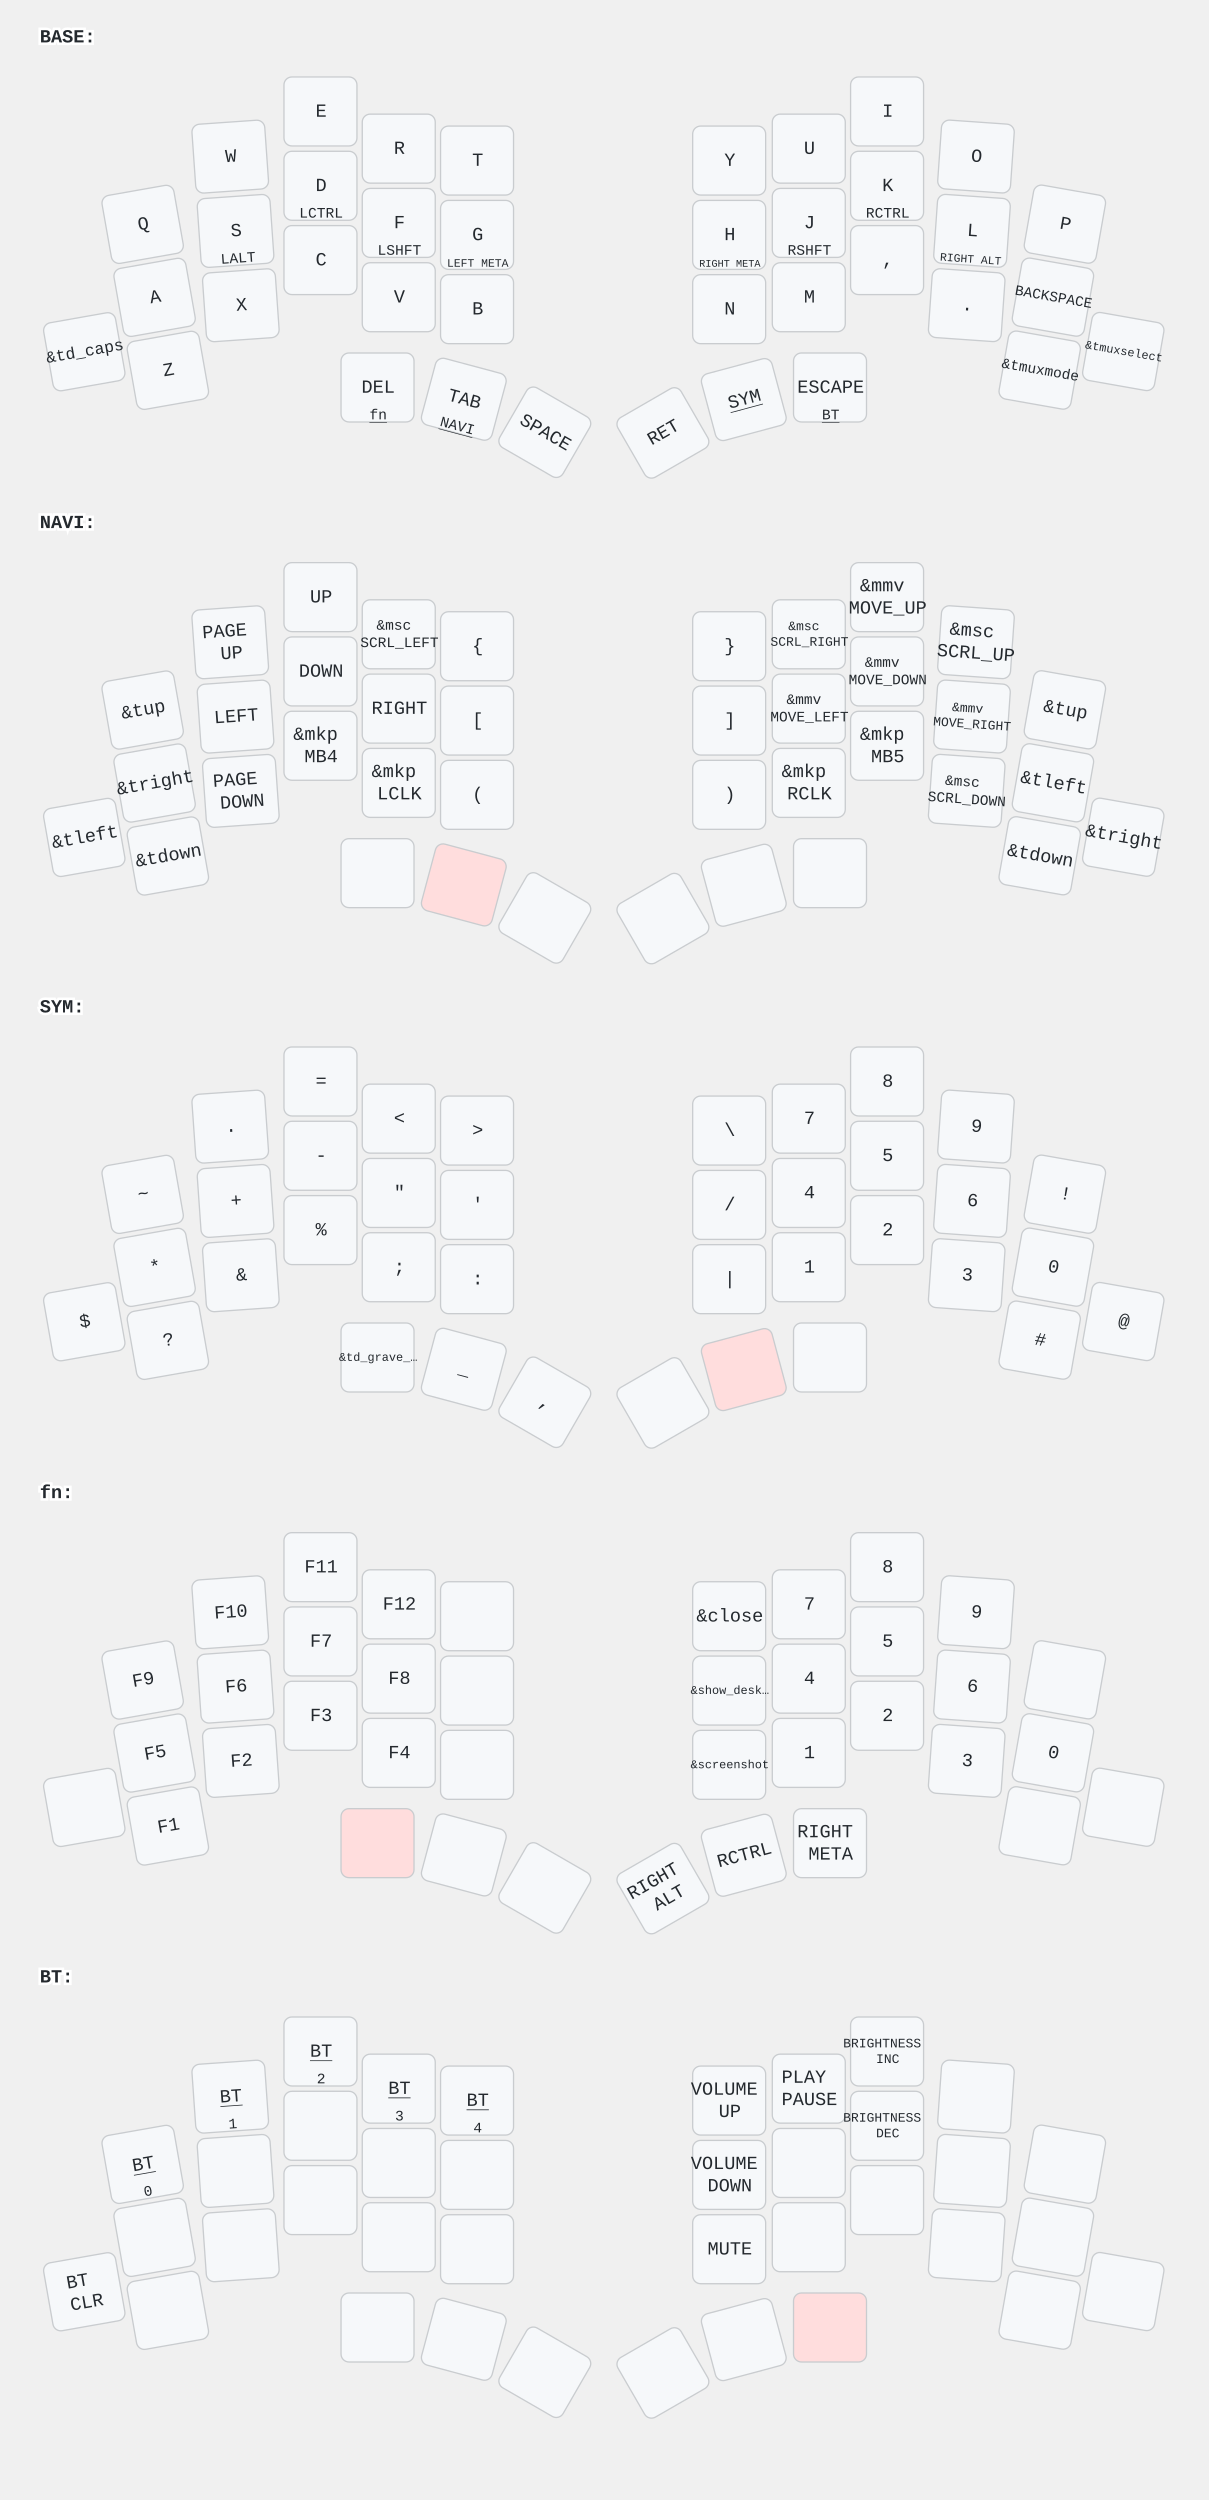
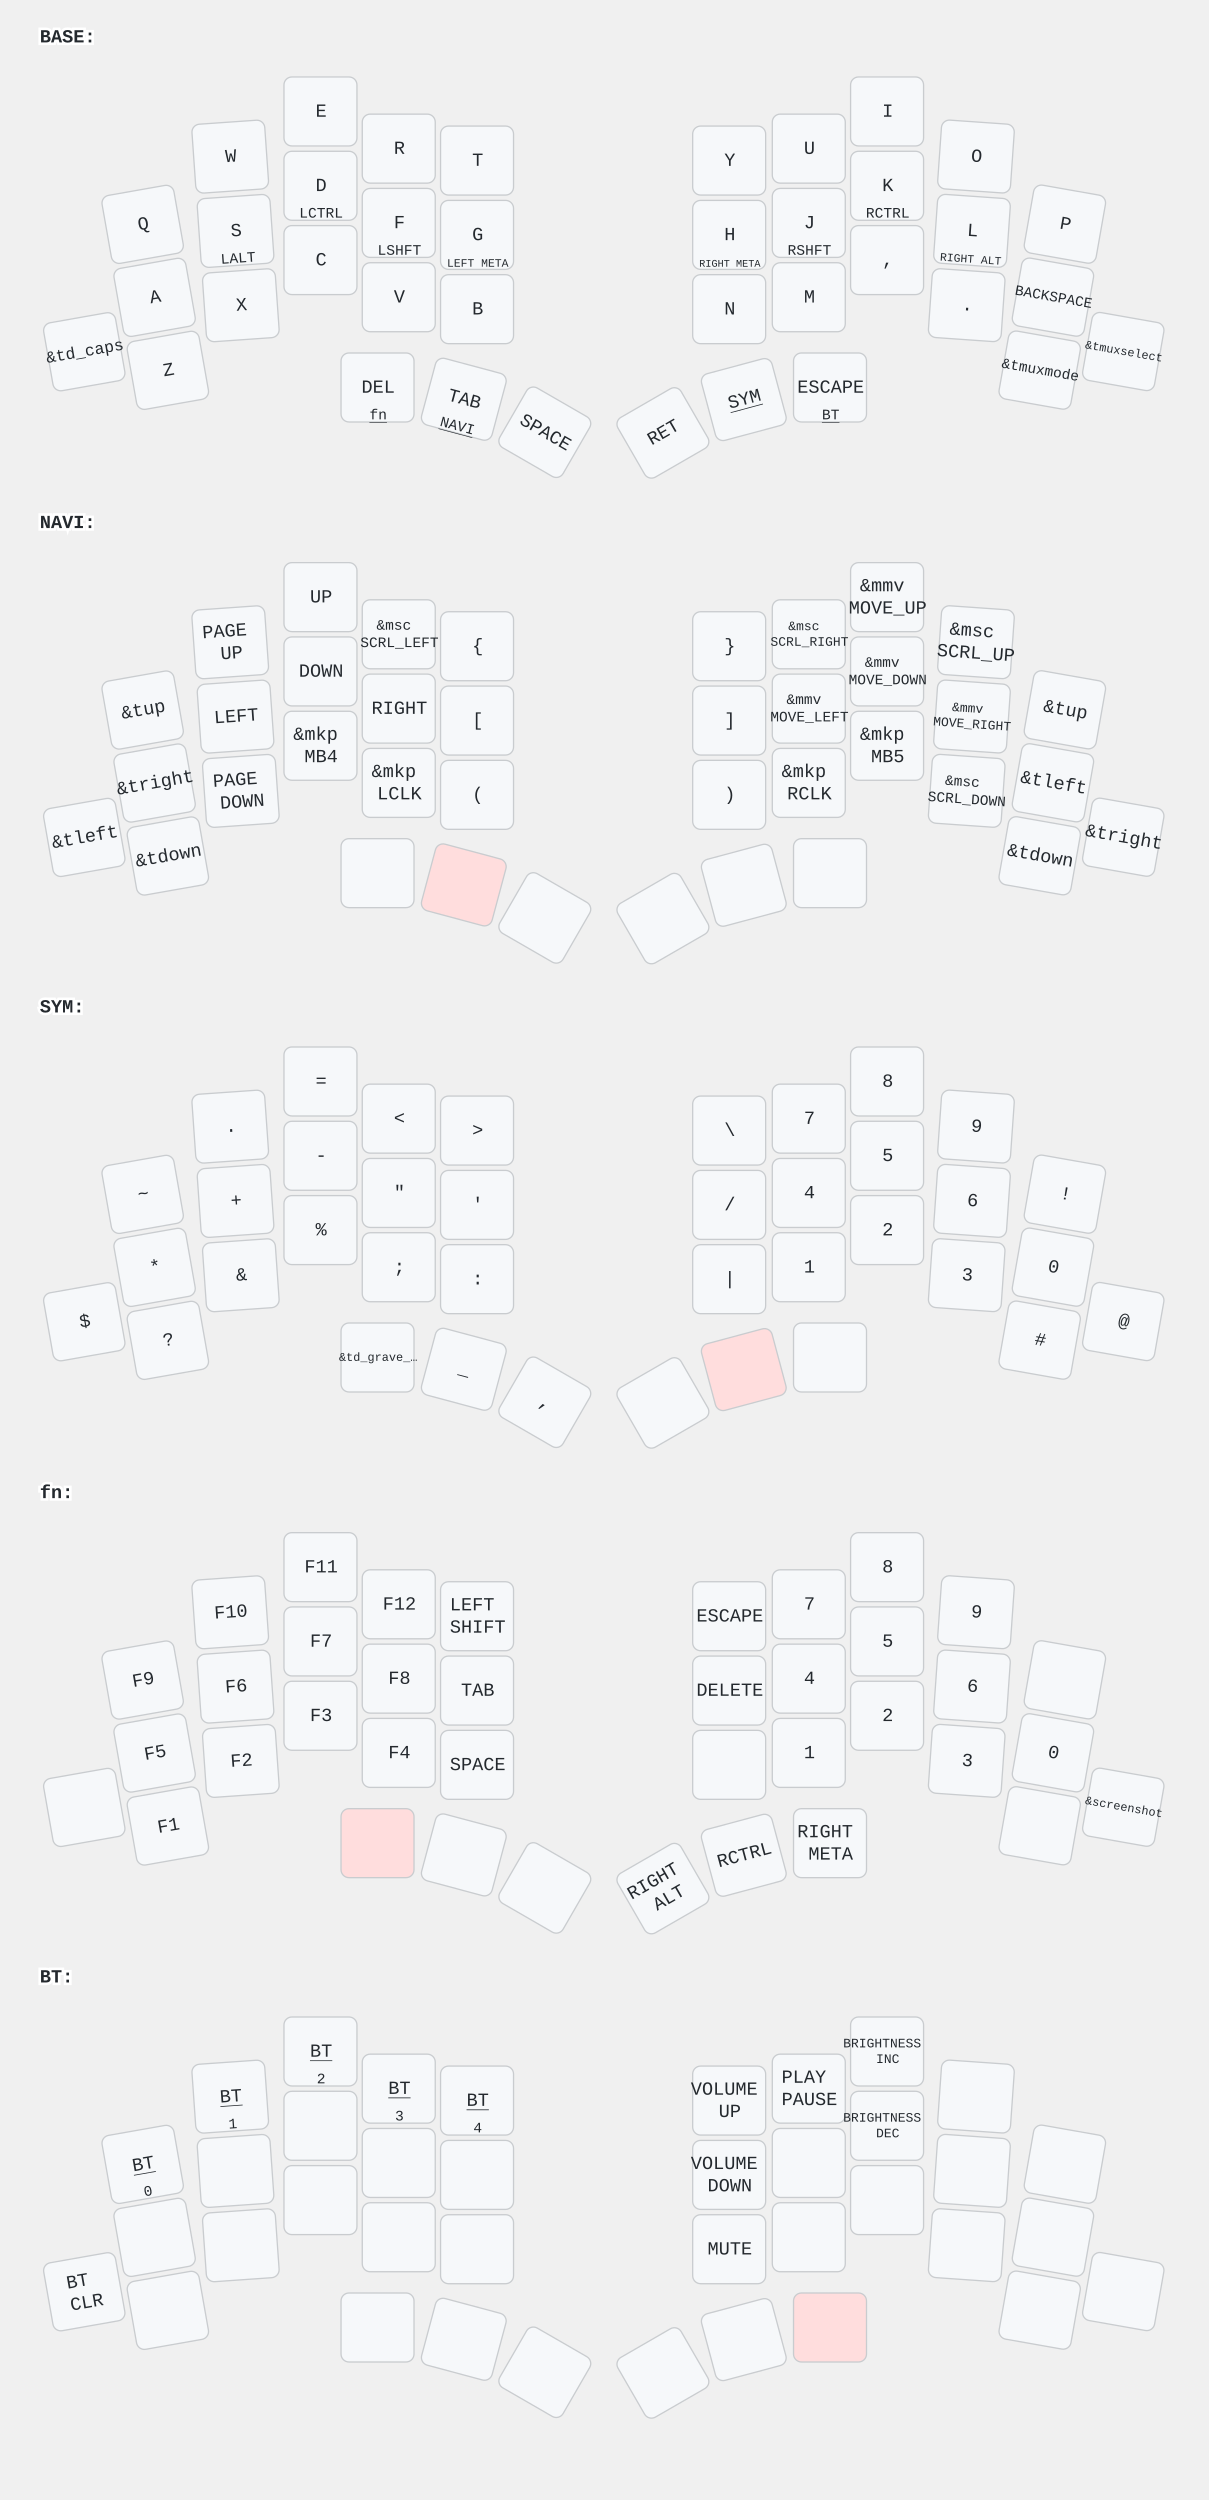
<svg xmlns="http://www.w3.org/2000/svg" width="911" height="1884" viewBox="0 0 911 1884" class="keymap">
  <style>/* inherit to force styles through use tags */
svg path {
    fill: inherit;
}

/* font and background color specifications */
svg.keymap {
    font-family: SFMono-Regular,Consolas,Liberation Mono,Menlo,monospace;
    font-size: 14px;
    font-kerning: normal;
    text-rendering: optimizeLegibility;
    fill: #24292e;
}

/* default key styling */
rect.key {
    fill: #f6f8fa;
}

rect.key, rect.combo {
    stroke: #c9cccf;
    stroke-width: 1;
}

/* default key side styling, only used is draw_key_sides is set */
rect.side {
    filter: brightness(90%);
}

/* color accent for combo boxes */
rect.combo, rect.combo-separate {
    fill: #cdf;
}

/* color accent for held keys */
rect.held, rect.combo.held {
    fill: #fdd;
}

/* color accent for ghost (optional) keys */
rect.ghost, rect.combo.ghost {
    stroke-dasharray: 4, 4;
    stroke-width: 2;
}

text {
    text-anchor: middle;
    dominant-baseline: middle;
}

/* styling for layer labels */
text.label {
    font-weight: bold;
    text-anchor: start;
    stroke: white;
    stroke-width: 4;
    paint-order: stroke;
}

/* styling for optional footer */
text.footer {
    text-anchor: end;
    dominant-baseline: auto;
    stroke: white;
    stroke-width: 4;
    paint-order: stroke;
}

/* styling for combo tap, and key non-tap label text */
text.combo, text.hold, text.shifted, text.left, text.right, text.tl, text.tr, text.bl, text.br {
    font-size: 11px;
}

text.hold, text.bl, text.br {
    text-anchor: middle;
    dominant-baseline: auto;
}

text.shifted, text.tl, text.tr {
    text-anchor: middle;
    dominant-baseline: hanging;
}

text.left, text.tl, text.bl {
    text-anchor: start;
}

text.right, text.tr, text.br {
    text-anchor: end;
}

text.layer-activator {
    text-decoration: underline;
}

/* styling for hold/shifted label text in combo box */
text.combo.hold, text.combo.shifted, text.combo.left, text.combo.right {
    font-size: 8px;
}

/* lighter symbol for transparent keys */
text.trans {
    fill: #7b7e81;
}

/* styling for combo dendrons */
path.combo {
    stroke-width: 1;
    stroke: gray;
    fill: none;
}

/* Start Tabler Icons Cleanup */
/* cannot use height/width with glyphs */
.icon-tabler &gt; path {
    fill: inherit;
    stroke: inherit;
    stroke-width: 2;
}
/* hide tabler's default box */
.icon-tabler &gt; path[stroke="none"][fill="none"] {
    visibility: hidden;
}
/* End Tabler Icons Cleanup */
</style>
  <g transform="translate(30, 0)" class="layer-BASE">
    <text x="0" y="28" class="label" id="BASE">BASE:</text>
    <g transform="translate(0, 56)">
      <g transform="translate(78, 113) rotate(-10.0)" class="key keypos-0">
        <rect rx="6" ry="6" x="-28" y="-26" width="55" height="52" class="key" />
        <text x="0" y="0" class="key tap">Q</text>
      </g>
      <g transform="translate(144, 62) rotate(-4.0)" class="key keypos-1">
        <rect rx="6" ry="6" x="-28" y="-26" width="55" height="52" class="key" />
        <text x="0" y="0" class="key tap">W</text>
      </g>
      <g transform="translate(212, 28)" class="key keypos-2">
        <rect rx="6" ry="6" x="-28" y="-26" width="55" height="52" class="key" />
        <text x="0" y="0" class="key tap">E</text>
      </g>
      <g transform="translate(271, 56)" class="key keypos-3">
        <rect rx="6" ry="6" x="-28" y="-26" width="55" height="52" class="key" />
        <text x="0" y="0" class="key tap">R</text>
      </g>
      <g transform="translate(330, 65)" class="key keypos-4">
        <rect rx="6" ry="6" x="-28" y="-26" width="55" height="52" class="key" />
        <text x="0" y="0" class="key tap">T</text>
      </g>
      <g transform="translate(520, 65)" class="key keypos-5">
        <rect rx="6" ry="6" x="-28" y="-26" width="55" height="52" class="key" />
        <text x="0" y="0" class="key tap">Y</text>
      </g>
      <g transform="translate(580, 56)" class="key keypos-6">
        <rect rx="6" ry="6" x="-28" y="-26" width="55" height="52" class="key" />
        <text x="0" y="0" class="key tap">U</text>
      </g>
      <g transform="translate(639, 28)" class="key keypos-7">
        <rect rx="6" ry="6" x="-28" y="-26" width="55" height="52" class="key" />
        <text x="0" y="0" class="key tap">I</text>
      </g>
      <g transform="translate(706, 62) rotate(4.0)" class="key keypos-8">
        <rect rx="6" ry="6" x="-28" y="-26" width="55" height="52" class="key" />
        <text x="0" y="0" class="key tap">O</text>
      </g>
      <g transform="translate(773, 113) rotate(10.0)" class="key keypos-9">
        <rect rx="6" ry="6" x="-28" y="-26" width="55" height="52" class="key" />
        <text x="0" y="0" class="key tap">P</text>
      </g>
      <g transform="translate(87, 168) rotate(-10.0)" class="key keypos-10">
        <rect rx="6" ry="6" x="-28" y="-26" width="55" height="52" class="key" />
        <text x="0" y="0" class="key tap">A</text>
      </g>
      <g transform="translate(148, 118) rotate(-4.0)" class="key keypos-11">
        <rect rx="6" ry="6" x="-28" y="-26" width="55" height="52" class="key" />
        <text x="0" y="0" class="key tap">S</text>
        <text x="0" y="24" class="key hold">LALT</text>
      </g>
      <g transform="translate(212, 84)" class="key keypos-12">
        <rect rx="6" ry="6" x="-28" y="-26" width="55" height="52" class="key" />
        <text x="0" y="0" class="key tap">D</text>
        <text x="0" y="24" class="key hold">LCTRL</text>
      </g>
      <g transform="translate(271, 112)" class="key keypos-13">
        <rect rx="6" ry="6" x="-28" y="-26" width="55" height="52" class="key" />
        <text x="0" y="0" class="key tap">F</text>
        <text x="0" y="24" class="key hold">LSHFT</text>
      </g>
      <g transform="translate(330, 121)" class="key keypos-14">
        <rect rx="6" ry="6" x="-28" y="-26" width="55" height="52" class="key" />
        <text x="0" y="0" class="key tap">G</text>
        <text x="0" y="24" class="key hold">
          <tspan style="font-size: 78%">LEFT META</tspan>
        </text>
      </g>
      <g transform="translate(520, 121)" class="key keypos-15">
        <rect rx="6" ry="6" x="-28" y="-26" width="55" height="52" class="key" />
        <text x="0" y="0" class="key tap">H</text>
        <text x="0" y="24" class="key hold">
          <tspan style="font-size: 70%">RIGHT META</tspan>
        </text>
      </g>
      <g transform="translate(580, 112)" class="key keypos-16">
        <rect rx="6" ry="6" x="-28" y="-26" width="55" height="52" class="key" />
        <text x="0" y="0" class="key tap">J</text>
        <text x="0" y="24" class="key hold">RSHFT</text>
      </g>
      <g transform="translate(639, 84)" class="key keypos-17">
        <rect rx="6" ry="6" x="-28" y="-26" width="55" height="52" class="key" />
        <text x="0" y="0" class="key tap">K</text>
        <text x="0" y="24" class="key hold">RCTRL</text>
      </g>
      <g transform="translate(703, 118) rotate(4.0)" class="key keypos-18">
        <rect rx="6" ry="6" x="-28" y="-26" width="55" height="52" class="key" />
        <text x="0" y="0" class="key tap">L</text>
        <text x="0" y="24" class="key hold">
          <tspan style="font-size: 78%">RIGHT ALT</tspan>
        </text>
      </g>
      <g transform="translate(764, 168) rotate(10.0)" class="key keypos-19">
        <rect rx="6" ry="6" x="-28" y="-26" width="55" height="52" class="key" />
        <text x="0" y="0" class="key tap">
          <tspan style="font-size: 78%">BACKSPACE</tspan>
        </text>
      </g>
      <g transform="translate(34, 209) rotate(-10.0)" class="key keypos-20">
        <rect rx="6" ry="6" x="-28" y="-26" width="55" height="52" class="key" />
        <text x="0" y="0" class="key tap">
          <tspan style="font-size: 88%">&amp;td_caps</tspan>
        </text>
      </g>
      <g transform="translate(97, 223) rotate(-10.0)" class="key keypos-21">
        <rect rx="6" ry="6" x="-28" y="-26" width="55" height="52" class="key" />
        <text x="0" y="0" class="key tap">Z</text>
      </g>
      <g transform="translate(152, 174) rotate(-4.0)" class="key keypos-22">
        <rect rx="6" ry="6" x="-28" y="-26" width="55" height="52" class="key" />
        <text x="0" y="0" class="key tap">X</text>
      </g>
      <g transform="translate(212, 140)" class="key keypos-23">
        <rect rx="6" ry="6" x="-28" y="-26" width="55" height="52" class="key" />
        <text x="0" y="0" class="key tap">C</text>
      </g>
      <g transform="translate(271, 168)" class="key keypos-24">
        <rect rx="6" ry="6" x="-28" y="-26" width="55" height="52" class="key" />
        <text x="0" y="0" class="key tap">V</text>
      </g>
      <g transform="translate(330, 177)" class="key keypos-25">
        <rect rx="6" ry="6" x="-28" y="-26" width="55" height="52" class="key" />
        <text x="0" y="0" class="key tap">B</text>
      </g>
      <g transform="translate(520, 177)" class="key keypos-26">
        <rect rx="6" ry="6" x="-28" y="-26" width="55" height="52" class="key" />
        <text x="0" y="0" class="key tap">N</text>
      </g>
      <g transform="translate(580, 168)" class="key keypos-27">
        <rect rx="6" ry="6" x="-28" y="-26" width="55" height="52" class="key" />
        <text x="0" y="0" class="key tap">M</text>
      </g>
      <g transform="translate(639, 140)" class="key keypos-28">
        <rect rx="6" ry="6" x="-28" y="-26" width="55" height="52" class="key" />
        <text x="0" y="0" class="key tap">,</text>
      </g>
      <g transform="translate(699, 174) rotate(4.0)" class="key keypos-29">
        <rect rx="6" ry="6" x="-28" y="-26" width="55" height="52" class="key" />
        <text x="0" y="0" class="key tap">.</text>
      </g>
      <g transform="translate(754, 223) rotate(10.0)" class="key keypos-30">
        <rect rx="6" ry="6" x="-28" y="-26" width="55" height="52" class="key" />
        <text x="0" y="0" class="key tap">
          <tspan style="font-size: 78%">&amp;tmuxmode</tspan>
        </text>
      </g>
      <g transform="translate(817, 209) rotate(10.0)" class="key keypos-31">
        <rect rx="6" ry="6" x="-28" y="-26" width="55" height="52" class="key" />
        <text x="0" y="0" class="key tap">
          <tspan style="font-size: 64%">&amp;tmuxselect</tspan>
        </text>
      </g>
      <g transform="translate(255, 236)" class="key keypos-32">
        <rect rx="6" ry="6" x="-28" y="-26" width="55" height="52" class="key" />
        <text x="0" y="0" class="key tap">DEL</text>
        <a href="#fn">
          <text x="0" y="24" class="key hold layer-activator">fn</text>
        </a>
      </g>
      <g transform="translate(320, 245) rotate(15.0)" class="key keypos-33">
        <rect rx="6" ry="6" x="-28" y="-26" width="55" height="52" class="key" />
        <text x="0" y="0" class="key tap">TAB</text>
        <a href="#NAVI">
          <text x="0" y="24" class="key hold layer-activator">NAVI</text>
        </a>
      </g>
      <g transform="translate(381, 270) rotate(30.0)" class="key keypos-34">
        <rect rx="6" ry="6" x="-28" y="-26" width="55" height="52" class="key" />
        <text x="0" y="0" class="key tap">SPACE</text>
      </g>
      <g transform="translate(470, 270) rotate(-30.0)" class="key keypos-35">
        <rect rx="6" ry="6" x="-28" y="-26" width="55" height="52" class="key" />
        <text x="0" y="0" class="key tap">RET</text>
      </g>
      <g transform="translate(531, 245) rotate(-15.0)" class="key keypos-36">
        <rect rx="6" ry="6" x="-28" y="-26" width="55" height="52" class="key" />
        <a href="#SYM">
          <text x="0" y="0" class="key tap layer-activator">SYM</text>
        </a>
      </g>
      <g transform="translate(596, 236)" class="key keypos-37">
        <rect rx="6" ry="6" x="-28" y="-26" width="55" height="52" class="key" />
        <text x="0" y="0" class="key tap">ESCAPE</text>
        <a href="#BT">
          <text x="0" y="24" class="key hold layer-activator">BT</text>
        </a>
      </g>
    </g>
  </g>
  <g transform="translate(30, 366)" class="layer-NAVI">
    <text x="0" y="28" class="label" id="NAVI">NAVI:</text>
    <g transform="translate(0, 56)">
      <g transform="translate(78, 113) rotate(-10.0)" class="key keypos-0">
        <rect rx="6" ry="6" x="-28" y="-26" width="55" height="52" class="key" />
        <text x="0" y="0" class="key tap">&amp;tup</text>
      </g>
      <g transform="translate(144, 62) rotate(-4.0)" class="key keypos-1">
        <rect rx="6" ry="6" x="-28" y="-26" width="55" height="52" class="key" />
        <text x="0" y="0" class="key tap">
          <tspan x="0" dy="-0.6em">PAGE</tspan>
          <tspan x="0" dy="1.2em">UP</tspan>
        </text>
      </g>
      <g transform="translate(212, 28)" class="key keypos-2">
        <rect rx="6" ry="6" x="-28" y="-26" width="55" height="52" class="key" />
        <text x="0" y="0" class="key tap">UP</text>
      </g>
      <g transform="translate(271, 56)" class="key keypos-3">
        <rect rx="6" ry="6" x="-28" y="-26" width="55" height="52" class="key" />
        <text x="0" y="0" class="key tap">
          <tspan x="0" dy="-0.6em" style="font-size: 78%">&amp;msc</tspan>
          <tspan x="0" dy="1.2em" style="font-size: 78%">SCRL_LEFT</tspan>
        </text>
      </g>
      <g transform="translate(330, 65)" class="key keypos-4">
        <rect rx="6" ry="6" x="-28" y="-26" width="55" height="52" class="key" />
        <text x="0" y="0" class="key tap">{</text>
      </g>
      <g transform="translate(520, 65)" class="key keypos-5">
        <rect rx="6" ry="6" x="-28" y="-26" width="55" height="52" class="key" />
        <text x="0" y="0" class="key tap">}</text>
      </g>
      <g transform="translate(580, 56)" class="key keypos-6">
        <rect rx="6" ry="6" x="-28" y="-26" width="55" height="52" class="key" />
        <text x="0" y="0" class="key tap">
          <tspan x="0" dy="-0.6em" style="font-size: 70%">&amp;msc</tspan>
          <tspan x="0" dy="1.2em" style="font-size: 70%">SCRL_RIGHT</tspan>
        </text>
      </g>
      <g transform="translate(639, 28)" class="key keypos-7">
        <rect rx="6" ry="6" x="-28" y="-26" width="55" height="52" class="key" />
        <text x="0" y="0" class="key tap">
          <tspan x="0" dy="-0.6em">&amp;mmv</tspan>
          <tspan x="0" dy="1.2em">MOVE_UP</tspan>
        </text>
      </g>
      <g transform="translate(706, 62) rotate(4.0)" class="key keypos-8">
        <rect rx="6" ry="6" x="-28" y="-26" width="55" height="52" class="key" />
        <text x="0" y="0" class="key tap">
          <tspan x="0" dy="-0.6em">&amp;msc</tspan>
          <tspan x="0" dy="1.2em">SCRL_UP</tspan>
        </text>
      </g>
      <g transform="translate(773, 113) rotate(10.0)" class="key keypos-9">
        <rect rx="6" ry="6" x="-28" y="-26" width="55" height="52" class="key" />
        <text x="0" y="0" class="key tap">&amp;tup</text>
      </g>
      <g transform="translate(87, 168) rotate(-10.0)" class="key keypos-10">
        <rect rx="6" ry="6" x="-28" y="-26" width="55" height="52" class="key" />
        <text x="0" y="0" class="key tap">&amp;tright</text>
      </g>
      <g transform="translate(148, 118) rotate(-4.0)" class="key keypos-11">
        <rect rx="6" ry="6" x="-28" y="-26" width="55" height="52" class="key" />
        <text x="0" y="0" class="key tap">LEFT</text>
      </g>
      <g transform="translate(212, 84)" class="key keypos-12">
        <rect rx="6" ry="6" x="-28" y="-26" width="55" height="52" class="key" />
        <text x="0" y="0" class="key tap">DOWN</text>
      </g>
      <g transform="translate(271, 112)" class="key keypos-13">
        <rect rx="6" ry="6" x="-28" y="-26" width="55" height="52" class="key" />
        <text x="0" y="0" class="key tap">RIGHT</text>
      </g>
      <g transform="translate(330, 121)" class="key keypos-14">
        <rect rx="6" ry="6" x="-28" y="-26" width="55" height="52" class="key" />
        <text x="0" y="0" class="key tap">[</text>
      </g>
      <g transform="translate(520, 121)" class="key keypos-15">
        <rect rx="6" ry="6" x="-28" y="-26" width="55" height="52" class="key" />
        <text x="0" y="0" class="key tap">]</text>
      </g>
      <g transform="translate(580, 112)" class="key keypos-16">
        <rect rx="6" ry="6" x="-28" y="-26" width="55" height="52" class="key" />
        <text x="0" y="0" class="key tap">
          <tspan x="0" dy="-0.6em" style="font-size: 78%">&amp;mmv</tspan>
          <tspan x="0" dy="1.2em" style="font-size: 78%">MOVE_LEFT</tspan>
        </text>
      </g>
      <g transform="translate(639, 84)" class="key keypos-17">
        <rect rx="6" ry="6" x="-28" y="-26" width="55" height="52" class="key" />
        <text x="0" y="0" class="key tap">
          <tspan x="0" dy="-0.6em" style="font-size: 78%">&amp;mmv</tspan>
          <tspan x="0" dy="1.2em" style="font-size: 78%">MOVE_DOWN</tspan>
        </text>
      </g>
      <g transform="translate(703, 118) rotate(4.0)" class="key keypos-18">
        <rect rx="6" ry="6" x="-28" y="-26" width="55" height="52" class="key" />
        <text x="0" y="0" class="key tap">
          <tspan x="0" dy="-0.6em" style="font-size: 70%">&amp;mmv</tspan>
          <tspan x="0" dy="1.2em" style="font-size: 70%">MOVE_RIGHT</tspan>
        </text>
      </g>
      <g transform="translate(764, 168) rotate(10.0)" class="key keypos-19">
        <rect rx="6" ry="6" x="-28" y="-26" width="55" height="52" class="key" />
        <text x="0" y="0" class="key tap">&amp;tleft</text>
      </g>
      <g transform="translate(34, 209) rotate(-10.0)" class="key keypos-20">
        <rect rx="6" ry="6" x="-28" y="-26" width="55" height="52" class="key" />
        <text x="0" y="0" class="key tap">&amp;tleft</text>
      </g>
      <g transform="translate(97, 223) rotate(-10.0)" class="key keypos-21">
        <rect rx="6" ry="6" x="-28" y="-26" width="55" height="52" class="key" />
        <text x="0" y="0" class="key tap">&amp;tdown</text>
      </g>
      <g transform="translate(152, 174) rotate(-4.0)" class="key keypos-22">
        <rect rx="6" ry="6" x="-28" y="-26" width="55" height="52" class="key" />
        <text x="0" y="0" class="key tap">
          <tspan x="0" dy="-0.6em">PAGE</tspan>
          <tspan x="0" dy="1.2em">DOWN</tspan>
        </text>
      </g>
      <g transform="translate(212, 140)" class="key keypos-23">
        <rect rx="6" ry="6" x="-28" y="-26" width="55" height="52" class="key" />
        <text x="0" y="0" class="key tap">
          <tspan x="0" dy="-0.6em">&amp;mkp</tspan>
          <tspan x="0" dy="1.2em">MB4</tspan>
        </text>
      </g>
      <g transform="translate(271, 168)" class="key keypos-24">
        <rect rx="6" ry="6" x="-28" y="-26" width="55" height="52" class="key" />
        <text x="0" y="0" class="key tap">
          <tspan x="0" dy="-0.6em">&amp;mkp</tspan>
          <tspan x="0" dy="1.2em">LCLK</tspan>
        </text>
      </g>
      <g transform="translate(330, 177)" class="key keypos-25">
        <rect rx="6" ry="6" x="-28" y="-26" width="55" height="52" class="key" />
        <text x="0" y="0" class="key tap">(</text>
      </g>
      <g transform="translate(520, 177)" class="key keypos-26">
        <rect rx="6" ry="6" x="-28" y="-26" width="55" height="52" class="key" />
        <text x="0" y="0" class="key tap">)</text>
      </g>
      <g transform="translate(580, 168)" class="key keypos-27">
        <rect rx="6" ry="6" x="-28" y="-26" width="55" height="52" class="key" />
        <text x="0" y="0" class="key tap">
          <tspan x="0" dy="-0.6em">&amp;mkp</tspan>
          <tspan x="0" dy="1.2em">RCLK</tspan>
        </text>
      </g>
      <g transform="translate(639, 140)" class="key keypos-28">
        <rect rx="6" ry="6" x="-28" y="-26" width="55" height="52" class="key" />
        <text x="0" y="0" class="key tap">
          <tspan x="0" dy="-0.6em">&amp;mkp</tspan>
          <tspan x="0" dy="1.2em">MB5</tspan>
        </text>
      </g>
      <g transform="translate(699, 174) rotate(4.0)" class="key keypos-29">
        <rect rx="6" ry="6" x="-28" y="-26" width="55" height="52" class="key" />
        <text x="0" y="0" class="key tap">
          <tspan x="0" dy="-0.6em" style="font-size: 78%">&amp;msc</tspan>
          <tspan x="0" dy="1.2em" style="font-size: 78%">SCRL_DOWN</tspan>
        </text>
      </g>
      <g transform="translate(754, 223) rotate(10.0)" class="key keypos-30">
        <rect rx="6" ry="6" x="-28" y="-26" width="55" height="52" class="key" />
        <text x="0" y="0" class="key tap">&amp;tdown</text>
      </g>
      <g transform="translate(817, 209) rotate(10.0)" class="key keypos-31">
        <rect rx="6" ry="6" x="-28" y="-26" width="55" height="52" class="key" />
        <text x="0" y="0" class="key tap">&amp;tright</text>
      </g>
      <g transform="translate(255, 236)" class="key keypos-32">
        <rect rx="6" ry="6" x="-28" y="-26" width="55" height="52" class="key" />
      </g>
      <g transform="translate(320, 245) rotate(15.0)" class="key held keypos-33">
        <rect rx="6" ry="6" x="-28" y="-26" width="55" height="52" class="key held" />
      </g>
      <g transform="translate(381, 270) rotate(30.0)" class="key keypos-34">
        <rect rx="6" ry="6" x="-28" y="-26" width="55" height="52" class="key" />
      </g>
      <g transform="translate(470, 270) rotate(-30.0)" class="key keypos-35">
        <rect rx="6" ry="6" x="-28" y="-26" width="55" height="52" class="key" />
      </g>
      <g transform="translate(531, 245) rotate(-15.0)" class="key keypos-36">
        <rect rx="6" ry="6" x="-28" y="-26" width="55" height="52" class="key" />
      </g>
      <g transform="translate(596, 236)" class="key keypos-37">
        <rect rx="6" ry="6" x="-28" y="-26" width="55" height="52" class="key" />
      </g>
    </g>
  </g>
  <g transform="translate(30, 731)" class="layer-SYM">
    <text x="0" y="28" class="label" id="SYM">SYM:</text>
    <g transform="translate(0, 56)">
      <g transform="translate(78, 113) rotate(-10.0)" class="key keypos-0">
        <rect rx="6" ry="6" x="-28" y="-26" width="55" height="52" class="key" />
        <text x="0" y="0" class="key tap">~</text>
      </g>
      <g transform="translate(144, 62) rotate(-4.0)" class="key keypos-1">
        <rect rx="6" ry="6" x="-28" y="-26" width="55" height="52" class="key" />
        <text x="0" y="0" class="key tap">.</text>
      </g>
      <g transform="translate(212, 28)" class="key keypos-2">
        <rect rx="6" ry="6" x="-28" y="-26" width="55" height="52" class="key" />
        <text x="0" y="0" class="key tap">=</text>
      </g>
      <g transform="translate(271, 56)" class="key keypos-3">
        <rect rx="6" ry="6" x="-28" y="-26" width="55" height="52" class="key" />
        <text x="0" y="0" class="key tap">&lt;</text>
      </g>
      <g transform="translate(330, 65)" class="key keypos-4">
        <rect rx="6" ry="6" x="-28" y="-26" width="55" height="52" class="key" />
        <text x="0" y="0" class="key tap">&gt;</text>
      </g>
      <g transform="translate(520, 65)" class="key keypos-5">
        <rect rx="6" ry="6" x="-28" y="-26" width="55" height="52" class="key" />
        <text x="0" y="0" class="key tap">\</text>
      </g>
      <g transform="translate(580, 56)" class="key keypos-6">
        <rect rx="6" ry="6" x="-28" y="-26" width="55" height="52" class="key" />
        <text x="0" y="0" class="key tap">7</text>
      </g>
      <g transform="translate(639, 28)" class="key keypos-7">
        <rect rx="6" ry="6" x="-28" y="-26" width="55" height="52" class="key" />
        <text x="0" y="0" class="key tap">8</text>
      </g>
      <g transform="translate(706, 62) rotate(4.0)" class="key keypos-8">
        <rect rx="6" ry="6" x="-28" y="-26" width="55" height="52" class="key" />
        <text x="0" y="0" class="key tap">9</text>
      </g>
      <g transform="translate(773, 113) rotate(10.0)" class="key keypos-9">
        <rect rx="6" ry="6" x="-28" y="-26" width="55" height="52" class="key" />
        <text x="0" y="0" class="key tap">!</text>
      </g>
      <g transform="translate(87, 168) rotate(-10.0)" class="key keypos-10">
        <rect rx="6" ry="6" x="-28" y="-26" width="55" height="52" class="key" />
        <text x="0" y="0" class="key tap">*</text>
      </g>
      <g transform="translate(148, 118) rotate(-4.0)" class="key keypos-11">
        <rect rx="6" ry="6" x="-28" y="-26" width="55" height="52" class="key" />
        <text x="0" y="0" class="key tap">+</text>
      </g>
      <g transform="translate(212, 84)" class="key keypos-12">
        <rect rx="6" ry="6" x="-28" y="-26" width="55" height="52" class="key" />
        <text x="0" y="0" class="key tap">-</text>
      </g>
      <g transform="translate(271, 112)" class="key keypos-13">
        <rect rx="6" ry="6" x="-28" y="-26" width="55" height="52" class="key" />
        <text x="0" y="0" class="key tap">"</text>
      </g>
      <g transform="translate(330, 121)" class="key keypos-14">
        <rect rx="6" ry="6" x="-28" y="-26" width="55" height="52" class="key" />
        <text x="0" y="0" class="key tap">'</text>
      </g>
      <g transform="translate(520, 121)" class="key keypos-15">
        <rect rx="6" ry="6" x="-28" y="-26" width="55" height="52" class="key" />
        <text x="0" y="0" class="key tap">/</text>
      </g>
      <g transform="translate(580, 112)" class="key keypos-16">
        <rect rx="6" ry="6" x="-28" y="-26" width="55" height="52" class="key" />
        <text x="0" y="0" class="key tap">4</text>
      </g>
      <g transform="translate(639, 84)" class="key keypos-17">
        <rect rx="6" ry="6" x="-28" y="-26" width="55" height="52" class="key" />
        <text x="0" y="0" class="key tap">5</text>
      </g>
      <g transform="translate(703, 118) rotate(4.0)" class="key keypos-18">
        <rect rx="6" ry="6" x="-28" y="-26" width="55" height="52" class="key" />
        <text x="0" y="0" class="key tap">6</text>
      </g>
      <g transform="translate(764, 168) rotate(10.0)" class="key keypos-19">
        <rect rx="6" ry="6" x="-28" y="-26" width="55" height="52" class="key" />
        <text x="0" y="0" class="key tap">0</text>
      </g>
      <g transform="translate(34, 209) rotate(-10.0)" class="key keypos-20">
        <rect rx="6" ry="6" x="-28" y="-26" width="55" height="52" class="key" />
        <text x="0" y="0" class="key tap">$</text>
      </g>
      <g transform="translate(97, 223) rotate(-10.0)" class="key keypos-21">
        <rect rx="6" ry="6" x="-28" y="-26" width="55" height="52" class="key" />
        <text x="0" y="0" class="key tap">?</text>
      </g>
      <g transform="translate(152, 174) rotate(-4.0)" class="key keypos-22">
        <rect rx="6" ry="6" x="-28" y="-26" width="55" height="52" class="key" />
        <text x="0" y="0" class="key tap">&amp;</text>
      </g>
      <g transform="translate(212, 140)" class="key keypos-23">
        <rect rx="6" ry="6" x="-28" y="-26" width="55" height="52" class="key" />
        <text x="0" y="0" class="key tap">%</text>
      </g>
      <g transform="translate(271, 168)" class="key keypos-24">
        <rect rx="6" ry="6" x="-28" y="-26" width="55" height="52" class="key" />
        <text x="0" y="0" class="key tap">;</text>
      </g>
      <g transform="translate(330, 177)" class="key keypos-25">
        <rect rx="6" ry="6" x="-28" y="-26" width="55" height="52" class="key" />
        <text x="0" y="0" class="key tap">:</text>
      </g>
      <g transform="translate(520, 177)" class="key keypos-26">
        <rect rx="6" ry="6" x="-28" y="-26" width="55" height="52" class="key" />
        <text x="0" y="0" class="key tap">|</text>
      </g>
      <g transform="translate(580, 168)" class="key keypos-27">
        <rect rx="6" ry="6" x="-28" y="-26" width="55" height="52" class="key" />
        <text x="0" y="0" class="key tap">1</text>
      </g>
      <g transform="translate(639, 140)" class="key keypos-28">
        <rect rx="6" ry="6" x="-28" y="-26" width="55" height="52" class="key" />
        <text x="0" y="0" class="key tap">2</text>
      </g>
      <g transform="translate(699, 174) rotate(4.0)" class="key keypos-29">
        <rect rx="6" ry="6" x="-28" y="-26" width="55" height="52" class="key" />
        <text x="0" y="0" class="key tap">3</text>
      </g>
      <g transform="translate(754, 223) rotate(10.0)" class="key keypos-30">
        <rect rx="6" ry="6" x="-28" y="-26" width="55" height="52" class="key" />
        <text x="0" y="0" class="key tap">#</text>
      </g>
      <g transform="translate(817, 209) rotate(10.0)" class="key keypos-31">
        <rect rx="6" ry="6" x="-28" y="-26" width="55" height="52" class="key" />
        <text x="0" y="0" class="key tap">@</text>
      </g>
      <g transform="translate(255, 236)" class="key keypos-32">
        <rect rx="6" ry="6" x="-28" y="-26" width="55" height="52" class="key" />
        <text x="0" y="0" class="key tap">
          <tspan style="font-size: 64%">&amp;td_grave_…</tspan>
        </text>
      </g>
      <g transform="translate(320, 245) rotate(15.0)" class="key keypos-33">
        <rect rx="6" ry="6" x="-28" y="-26" width="55" height="52" class="key" />
        <text x="0" y="0" class="key tap">_</text>
      </g>
      <g transform="translate(381, 270) rotate(30.0)" class="key keypos-34">
        <rect rx="6" ry="6" x="-28" y="-26" width="55" height="52" class="key" />
        <text x="0" y="0" class="key tap">,</text>
      </g>
      <g transform="translate(470, 270) rotate(-30.0)" class="key keypos-35">
        <rect rx="6" ry="6" x="-28" y="-26" width="55" height="52" class="key" />
      </g>
      <g transform="translate(531, 245) rotate(-15.0)" class="key held keypos-36">
        <rect rx="6" ry="6" x="-28" y="-26" width="55" height="52" class="key held" />
      </g>
      <g transform="translate(596, 236)" class="key keypos-37">
        <rect rx="6" ry="6" x="-28" y="-26" width="55" height="52" class="key" />
      </g>
    </g>
  </g>
  <g transform="translate(30, 1097)" class="layer-fn">
    <text x="0" y="28" class="label" id="fn">fn:</text>
    <g transform="translate(0, 56)">
      <g transform="translate(78, 113) rotate(-10.0)" class="key keypos-0">
        <rect rx="6" ry="6" x="-28" y="-26" width="55" height="52" class="key" />
        <text x="0" y="0" class="key tap">F9</text>
      </g>
      <g transform="translate(144, 62) rotate(-4.0)" class="key keypos-1">
        <rect rx="6" ry="6" x="-28" y="-26" width="55" height="52" class="key" />
        <text x="0" y="0" class="key tap">F10</text>
      </g>
      <g transform="translate(212, 28)" class="key keypos-2">
        <rect rx="6" ry="6" x="-28" y="-26" width="55" height="52" class="key" />
        <text x="0" y="0" class="key tap">F11</text>
      </g>
      <g transform="translate(271, 56)" class="key keypos-3">
        <rect rx="6" ry="6" x="-28" y="-26" width="55" height="52" class="key" />
        <text x="0" y="0" class="key tap">F12</text>
      </g>
      <g transform="translate(330, 65)" class="key keypos-4">
        <rect rx="6" ry="6" x="-28" y="-26" width="55" height="52" class="key" />
+         <text x="0" y="0" class="key tap">
+           <tspan x="0" dy="-0.6em">LEFT</tspan>
+           <tspan x="0" dy="1.2em">SHIFT</tspan>
+         </text>
      </g>
      <g transform="translate(520, 65)" class="key keypos-5">
        <rect rx="6" ry="6" x="-28" y="-26" width="55" height="52" class="key" />
-         <text x="0" y="0" class="key tap">&amp;close</text>
+         <text x="0" y="0" class="key tap">ESCAPE</text>
      </g>
      <g transform="translate(580, 56)" class="key keypos-6">
        <rect rx="6" ry="6" x="-28" y="-26" width="55" height="52" class="key" />
        <text x="0" y="0" class="key tap">7</text>
      </g>
      <g transform="translate(639, 28)" class="key keypos-7">
        <rect rx="6" ry="6" x="-28" y="-26" width="55" height="52" class="key" />
        <text x="0" y="0" class="key tap">8</text>
      </g>
      <g transform="translate(706, 62) rotate(4.0)" class="key keypos-8">
        <rect rx="6" ry="6" x="-28" y="-26" width="55" height="52" class="key" />
        <text x="0" y="0" class="key tap">9</text>
      </g>
      <g transform="translate(773, 113) rotate(10.0)" class="key keypos-9">
        <rect rx="6" ry="6" x="-28" y="-26" width="55" height="52" class="key" />
      </g>
      <g transform="translate(87, 168) rotate(-10.0)" class="key keypos-10">
        <rect rx="6" ry="6" x="-28" y="-26" width="55" height="52" class="key" />
        <text x="0" y="0" class="key tap">F5</text>
      </g>
      <g transform="translate(148, 118) rotate(-4.0)" class="key keypos-11">
        <rect rx="6" ry="6" x="-28" y="-26" width="55" height="52" class="key" />
        <text x="0" y="0" class="key tap">F6</text>
      </g>
      <g transform="translate(212, 84)" class="key keypos-12">
        <rect rx="6" ry="6" x="-28" y="-26" width="55" height="52" class="key" />
        <text x="0" y="0" class="key tap">F7</text>
      </g>
      <g transform="translate(271, 112)" class="key keypos-13">
        <rect rx="6" ry="6" x="-28" y="-26" width="55" height="52" class="key" />
        <text x="0" y="0" class="key tap">F8</text>
      </g>
      <g transform="translate(330, 121)" class="key keypos-14">
        <rect rx="6" ry="6" x="-28" y="-26" width="55" height="52" class="key" />
+         <text x="0" y="0" class="key tap">TAB</text>
      </g>
      <g transform="translate(520, 121)" class="key keypos-15">
        <rect rx="6" ry="6" x="-28" y="-26" width="55" height="52" class="key" />
-         <text x="0" y="0" class="key tap">
-           <tspan style="font-size: 64%">&amp;show_desk…</tspan>
-         </text>
+         <text x="0" y="0" class="key tap">DELETE</text>
      </g>
      <g transform="translate(580, 112)" class="key keypos-16">
        <rect rx="6" ry="6" x="-28" y="-26" width="55" height="52" class="key" />
        <text x="0" y="0" class="key tap">4</text>
      </g>
      <g transform="translate(639, 84)" class="key keypos-17">
        <rect rx="6" ry="6" x="-28" y="-26" width="55" height="52" class="key" />
        <text x="0" y="0" class="key tap">5</text>
      </g>
      <g transform="translate(703, 118) rotate(4.0)" class="key keypos-18">
        <rect rx="6" ry="6" x="-28" y="-26" width="55" height="52" class="key" />
        <text x="0" y="0" class="key tap">6</text>
      </g>
      <g transform="translate(764, 168) rotate(10.0)" class="key keypos-19">
        <rect rx="6" ry="6" x="-28" y="-26" width="55" height="52" class="key" />
        <text x="0" y="0" class="key tap">0</text>
      </g>
      <g transform="translate(34, 209) rotate(-10.0)" class="key keypos-20">
        <rect rx="6" ry="6" x="-28" y="-26" width="55" height="52" class="key" />
      </g>
      <g transform="translate(97, 223) rotate(-10.0)" class="key keypos-21">
        <rect rx="6" ry="6" x="-28" y="-26" width="55" height="52" class="key" />
        <text x="0" y="0" class="key tap">F1</text>
      </g>
      <g transform="translate(152, 174) rotate(-4.0)" class="key keypos-22">
        <rect rx="6" ry="6" x="-28" y="-26" width="55" height="52" class="key" />
        <text x="0" y="0" class="key tap">F2</text>
      </g>
      <g transform="translate(212, 140)" class="key keypos-23">
        <rect rx="6" ry="6" x="-28" y="-26" width="55" height="52" class="key" />
        <text x="0" y="0" class="key tap">F3</text>
      </g>
      <g transform="translate(271, 168)" class="key keypos-24">
        <rect rx="6" ry="6" x="-28" y="-26" width="55" height="52" class="key" />
        <text x="0" y="0" class="key tap">F4</text>
      </g>
      <g transform="translate(330, 177)" class="key keypos-25">
        <rect rx="6" ry="6" x="-28" y="-26" width="55" height="52" class="key" />
+         <text x="0" y="0" class="key tap">SPACE</text>
      </g>
      <g transform="translate(520, 177)" class="key keypos-26">
        <rect rx="6" ry="6" x="-28" y="-26" width="55" height="52" class="key" />
+       </g>
+       <g transform="translate(580, 168)" class="key keypos-27">
+         <rect rx="6" ry="6" x="-28" y="-26" width="55" height="52" class="key" />
+         <text x="0" y="0" class="key tap">1</text>
+       </g>
+       <g transform="translate(639, 140)" class="key keypos-28">
+         <rect rx="6" ry="6" x="-28" y="-26" width="55" height="52" class="key" />
+         <text x="0" y="0" class="key tap">2</text>
+       </g>
+       <g transform="translate(699, 174) rotate(4.0)" class="key keypos-29">
+         <rect rx="6" ry="6" x="-28" y="-26" width="55" height="52" class="key" />
+         <text x="0" y="0" class="key tap">3</text>
+       </g>
+       <g transform="translate(754, 223) rotate(10.0)" class="key keypos-30">
+         <rect rx="6" ry="6" x="-28" y="-26" width="55" height="52" class="key" />
+       </g>
+       <g transform="translate(817, 209) rotate(10.0)" class="key keypos-31">
+         <rect rx="6" ry="6" x="-28" y="-26" width="55" height="52" class="key" />
        <text x="0" y="0" class="key tap">
          <tspan style="font-size: 64%">&amp;screenshot</tspan>
        </text>
-       </g>
-       <g transform="translate(580, 168)" class="key keypos-27">
-         <rect rx="6" ry="6" x="-28" y="-26" width="55" height="52" class="key" />
-         <text x="0" y="0" class="key tap">1</text>
-       </g>
-       <g transform="translate(639, 140)" class="key keypos-28">
-         <rect rx="6" ry="6" x="-28" y="-26" width="55" height="52" class="key" />
-         <text x="0" y="0" class="key tap">2</text>
-       </g>
-       <g transform="translate(699, 174) rotate(4.0)" class="key keypos-29">
-         <rect rx="6" ry="6" x="-28" y="-26" width="55" height="52" class="key" />
-         <text x="0" y="0" class="key tap">3</text>
-       </g>
-       <g transform="translate(754, 223) rotate(10.0)" class="key keypos-30">
-         <rect rx="6" ry="6" x="-28" y="-26" width="55" height="52" class="key" />
-       </g>
-       <g transform="translate(817, 209) rotate(10.0)" class="key keypos-31">
-         <rect rx="6" ry="6" x="-28" y="-26" width="55" height="52" class="key" />
      </g>
      <g transform="translate(255, 236)" class="key held keypos-32">
        <rect rx="6" ry="6" x="-28" y="-26" width="55" height="52" class="key held" />
      </g>
      <g transform="translate(320, 245) rotate(15.0)" class="key keypos-33">
        <rect rx="6" ry="6" x="-28" y="-26" width="55" height="52" class="key" />
      </g>
      <g transform="translate(381, 270) rotate(30.0)" class="key keypos-34">
        <rect rx="6" ry="6" x="-28" y="-26" width="55" height="52" class="key" />
      </g>
      <g transform="translate(470, 270) rotate(-30.0)" class="key keypos-35">
        <rect rx="6" ry="6" x="-28" y="-26" width="55" height="52" class="key" />
        <text x="0" y="0" class="key tap">
          <tspan x="0" dy="-0.6em">RIGHT</tspan>
          <tspan x="0" dy="1.2em">ALT</tspan>
        </text>
      </g>
      <g transform="translate(531, 245) rotate(-15.0)" class="key keypos-36">
        <rect rx="6" ry="6" x="-28" y="-26" width="55" height="52" class="key" />
        <text x="0" y="0" class="key tap">RCTRL</text>
      </g>
      <g transform="translate(596, 236)" class="key keypos-37">
        <rect rx="6" ry="6" x="-28" y="-26" width="55" height="52" class="key" />
        <text x="0" y="0" class="key tap">
          <tspan x="0" dy="-0.6em">RIGHT</tspan>
          <tspan x="0" dy="1.2em">META</tspan>
        </text>
      </g>
    </g>
  </g>
  <g transform="translate(30, 1462)" class="layer-BT">
    <text x="0" y="28" class="label" id="BT">BT:</text>
    <g transform="translate(0, 56)">
      <g transform="translate(78, 113) rotate(-10.0)" class="key keypos-0">
        <rect rx="6" ry="6" x="-28" y="-26" width="55" height="52" class="key" />
        <a href="#BT">
          <text x="0" y="0" class="key tap layer-activator">BT</text>
        </a>
        <text x="0" y="24" class="key hold">0</text>
      </g>
      <g transform="translate(144, 62) rotate(-4.0)" class="key keypos-1">
        <rect rx="6" ry="6" x="-28" y="-26" width="55" height="52" class="key" />
        <a href="#BT">
          <text x="0" y="0" class="key tap layer-activator">BT</text>
        </a>
        <text x="0" y="24" class="key hold">1</text>
      </g>
      <g transform="translate(212, 28)" class="key keypos-2">
        <rect rx="6" ry="6" x="-28" y="-26" width="55" height="52" class="key" />
        <a href="#BT">
          <text x="0" y="0" class="key tap layer-activator">BT</text>
        </a>
        <text x="0" y="24" class="key hold">2</text>
      </g>
      <g transform="translate(271, 56)" class="key keypos-3">
        <rect rx="6" ry="6" x="-28" y="-26" width="55" height="52" class="key" />
        <a href="#BT">
          <text x="0" y="0" class="key tap layer-activator">BT</text>
        </a>
        <text x="0" y="24" class="key hold">3</text>
      </g>
      <g transform="translate(330, 65)" class="key keypos-4">
        <rect rx="6" ry="6" x="-28" y="-26" width="55" height="52" class="key" />
        <a href="#BT">
          <text x="0" y="0" class="key tap layer-activator">BT</text>
        </a>
        <text x="0" y="24" class="key hold">4</text>
      </g>
      <g transform="translate(520, 65)" class="key keypos-5">
        <rect rx="6" ry="6" x="-28" y="-26" width="55" height="52" class="key" />
        <text x="0" y="0" class="key tap">
          <tspan x="0" dy="-0.6em">VOLUME</tspan>
          <tspan x="0" dy="1.2em">UP</tspan>
        </text>
      </g>
      <g transform="translate(580, 56)" class="key keypos-6">
        <rect rx="6" ry="6" x="-28" y="-26" width="55" height="52" class="key" />
        <text x="0" y="0" class="key tap">
          <tspan x="0" dy="-0.6em">PLAY</tspan>
          <tspan x="0" dy="1.2em">PAUSE</tspan>
        </text>
      </g>
      <g transform="translate(639, 28)" class="key keypos-7">
        <rect rx="6" ry="6" x="-28" y="-26" width="55" height="52" class="key" />
        <text x="0" y="0" class="key tap">
          <tspan x="0" dy="-0.6em" style="font-size: 70%">BRIGHTNESS</tspan>
          <tspan x="0" dy="1.2em" style="font-size: 70%">INC</tspan>
        </text>
      </g>
      <g transform="translate(706, 62) rotate(4.0)" class="key keypos-8">
        <rect rx="6" ry="6" x="-28" y="-26" width="55" height="52" class="key" />
      </g>
      <g transform="translate(773, 113) rotate(10.0)" class="key keypos-9">
        <rect rx="6" ry="6" x="-28" y="-26" width="55" height="52" class="key" />
      </g>
      <g transform="translate(87, 168) rotate(-10.0)" class="key keypos-10">
        <rect rx="6" ry="6" x="-28" y="-26" width="55" height="52" class="key" />
      </g>
      <g transform="translate(148, 118) rotate(-4.0)" class="key keypos-11">
        <rect rx="6" ry="6" x="-28" y="-26" width="55" height="52" class="key" />
      </g>
      <g transform="translate(212, 84)" class="key keypos-12">
        <rect rx="6" ry="6" x="-28" y="-26" width="55" height="52" class="key" />
      </g>
      <g transform="translate(271, 112)" class="key keypos-13">
        <rect rx="6" ry="6" x="-28" y="-26" width="55" height="52" class="key" />
      </g>
      <g transform="translate(330, 121)" class="key keypos-14">
        <rect rx="6" ry="6" x="-28" y="-26" width="55" height="52" class="key" />
      </g>
      <g transform="translate(520, 121)" class="key keypos-15">
        <rect rx="6" ry="6" x="-28" y="-26" width="55" height="52" class="key" />
        <text x="0" y="0" class="key tap">
          <tspan x="0" dy="-0.6em">VOLUME</tspan>
          <tspan x="0" dy="1.2em">DOWN</tspan>
        </text>
      </g>
      <g transform="translate(580, 112)" class="key keypos-16">
        <rect rx="6" ry="6" x="-28" y="-26" width="55" height="52" class="key" />
      </g>
      <g transform="translate(639, 84)" class="key keypos-17">
        <rect rx="6" ry="6" x="-28" y="-26" width="55" height="52" class="key" />
        <text x="0" y="0" class="key tap">
          <tspan x="0" dy="-0.6em" style="font-size: 70%">BRIGHTNESS</tspan>
          <tspan x="0" dy="1.2em" style="font-size: 70%">DEC</tspan>
        </text>
      </g>
      <g transform="translate(703, 118) rotate(4.0)" class="key keypos-18">
        <rect rx="6" ry="6" x="-28" y="-26" width="55" height="52" class="key" />
      </g>
      <g transform="translate(764, 168) rotate(10.0)" class="key keypos-19">
        <rect rx="6" ry="6" x="-28" y="-26" width="55" height="52" class="key" />
      </g>
      <g transform="translate(34, 209) rotate(-10.0)" class="key keypos-20">
        <rect rx="6" ry="6" x="-28" y="-26" width="55" height="52" class="key" />
        <text x="0" y="0" class="key tap">
          <tspan x="0" dy="-0.6em">BT</tspan>
          <tspan x="0" dy="1.2em">CLR</tspan>
        </text>
      </g>
      <g transform="translate(97, 223) rotate(-10.0)" class="key keypos-21">
        <rect rx="6" ry="6" x="-28" y="-26" width="55" height="52" class="key" />
      </g>
      <g transform="translate(152, 174) rotate(-4.0)" class="key keypos-22">
        <rect rx="6" ry="6" x="-28" y="-26" width="55" height="52" class="key" />
      </g>
      <g transform="translate(212, 140)" class="key keypos-23">
        <rect rx="6" ry="6" x="-28" y="-26" width="55" height="52" class="key" />
      </g>
      <g transform="translate(271, 168)" class="key keypos-24">
        <rect rx="6" ry="6" x="-28" y="-26" width="55" height="52" class="key" />
      </g>
      <g transform="translate(330, 177)" class="key keypos-25">
        <rect rx="6" ry="6" x="-28" y="-26" width="55" height="52" class="key" />
      </g>
      <g transform="translate(520, 177)" class="key keypos-26">
        <rect rx="6" ry="6" x="-28" y="-26" width="55" height="52" class="key" />
        <text x="0" y="0" class="key tap">MUTE</text>
      </g>
      <g transform="translate(580, 168)" class="key keypos-27">
        <rect rx="6" ry="6" x="-28" y="-26" width="55" height="52" class="key" />
      </g>
      <g transform="translate(639, 140)" class="key keypos-28">
        <rect rx="6" ry="6" x="-28" y="-26" width="55" height="52" class="key" />
      </g>
      <g transform="translate(699, 174) rotate(4.0)" class="key keypos-29">
        <rect rx="6" ry="6" x="-28" y="-26" width="55" height="52" class="key" />
      </g>
      <g transform="translate(754, 223) rotate(10.0)" class="key keypos-30">
        <rect rx="6" ry="6" x="-28" y="-26" width="55" height="52" class="key" />
      </g>
      <g transform="translate(817, 209) rotate(10.0)" class="key keypos-31">
        <rect rx="6" ry="6" x="-28" y="-26" width="55" height="52" class="key" />
      </g>
      <g transform="translate(255, 236)" class="key keypos-32">
        <rect rx="6" ry="6" x="-28" y="-26" width="55" height="52" class="key" />
      </g>
      <g transform="translate(320, 245) rotate(15.0)" class="key keypos-33">
        <rect rx="6" ry="6" x="-28" y="-26" width="55" height="52" class="key" />
      </g>
      <g transform="translate(381, 270) rotate(30.0)" class="key keypos-34">
        <rect rx="6" ry="6" x="-28" y="-26" width="55" height="52" class="key" />
      </g>
      <g transform="translate(470, 270) rotate(-30.0)" class="key keypos-35">
        <rect rx="6" ry="6" x="-28" y="-26" width="55" height="52" class="key" />
      </g>
      <g transform="translate(531, 245) rotate(-15.0)" class="key keypos-36">
        <rect rx="6" ry="6" x="-28" y="-26" width="55" height="52" class="key" />
      </g>
      <g transform="translate(596, 236)" class="key held keypos-37">
        <rect rx="6" ry="6" x="-28" y="-26" width="55" height="52" class="key held" />
      </g>
    </g>
  </g>
</svg>
